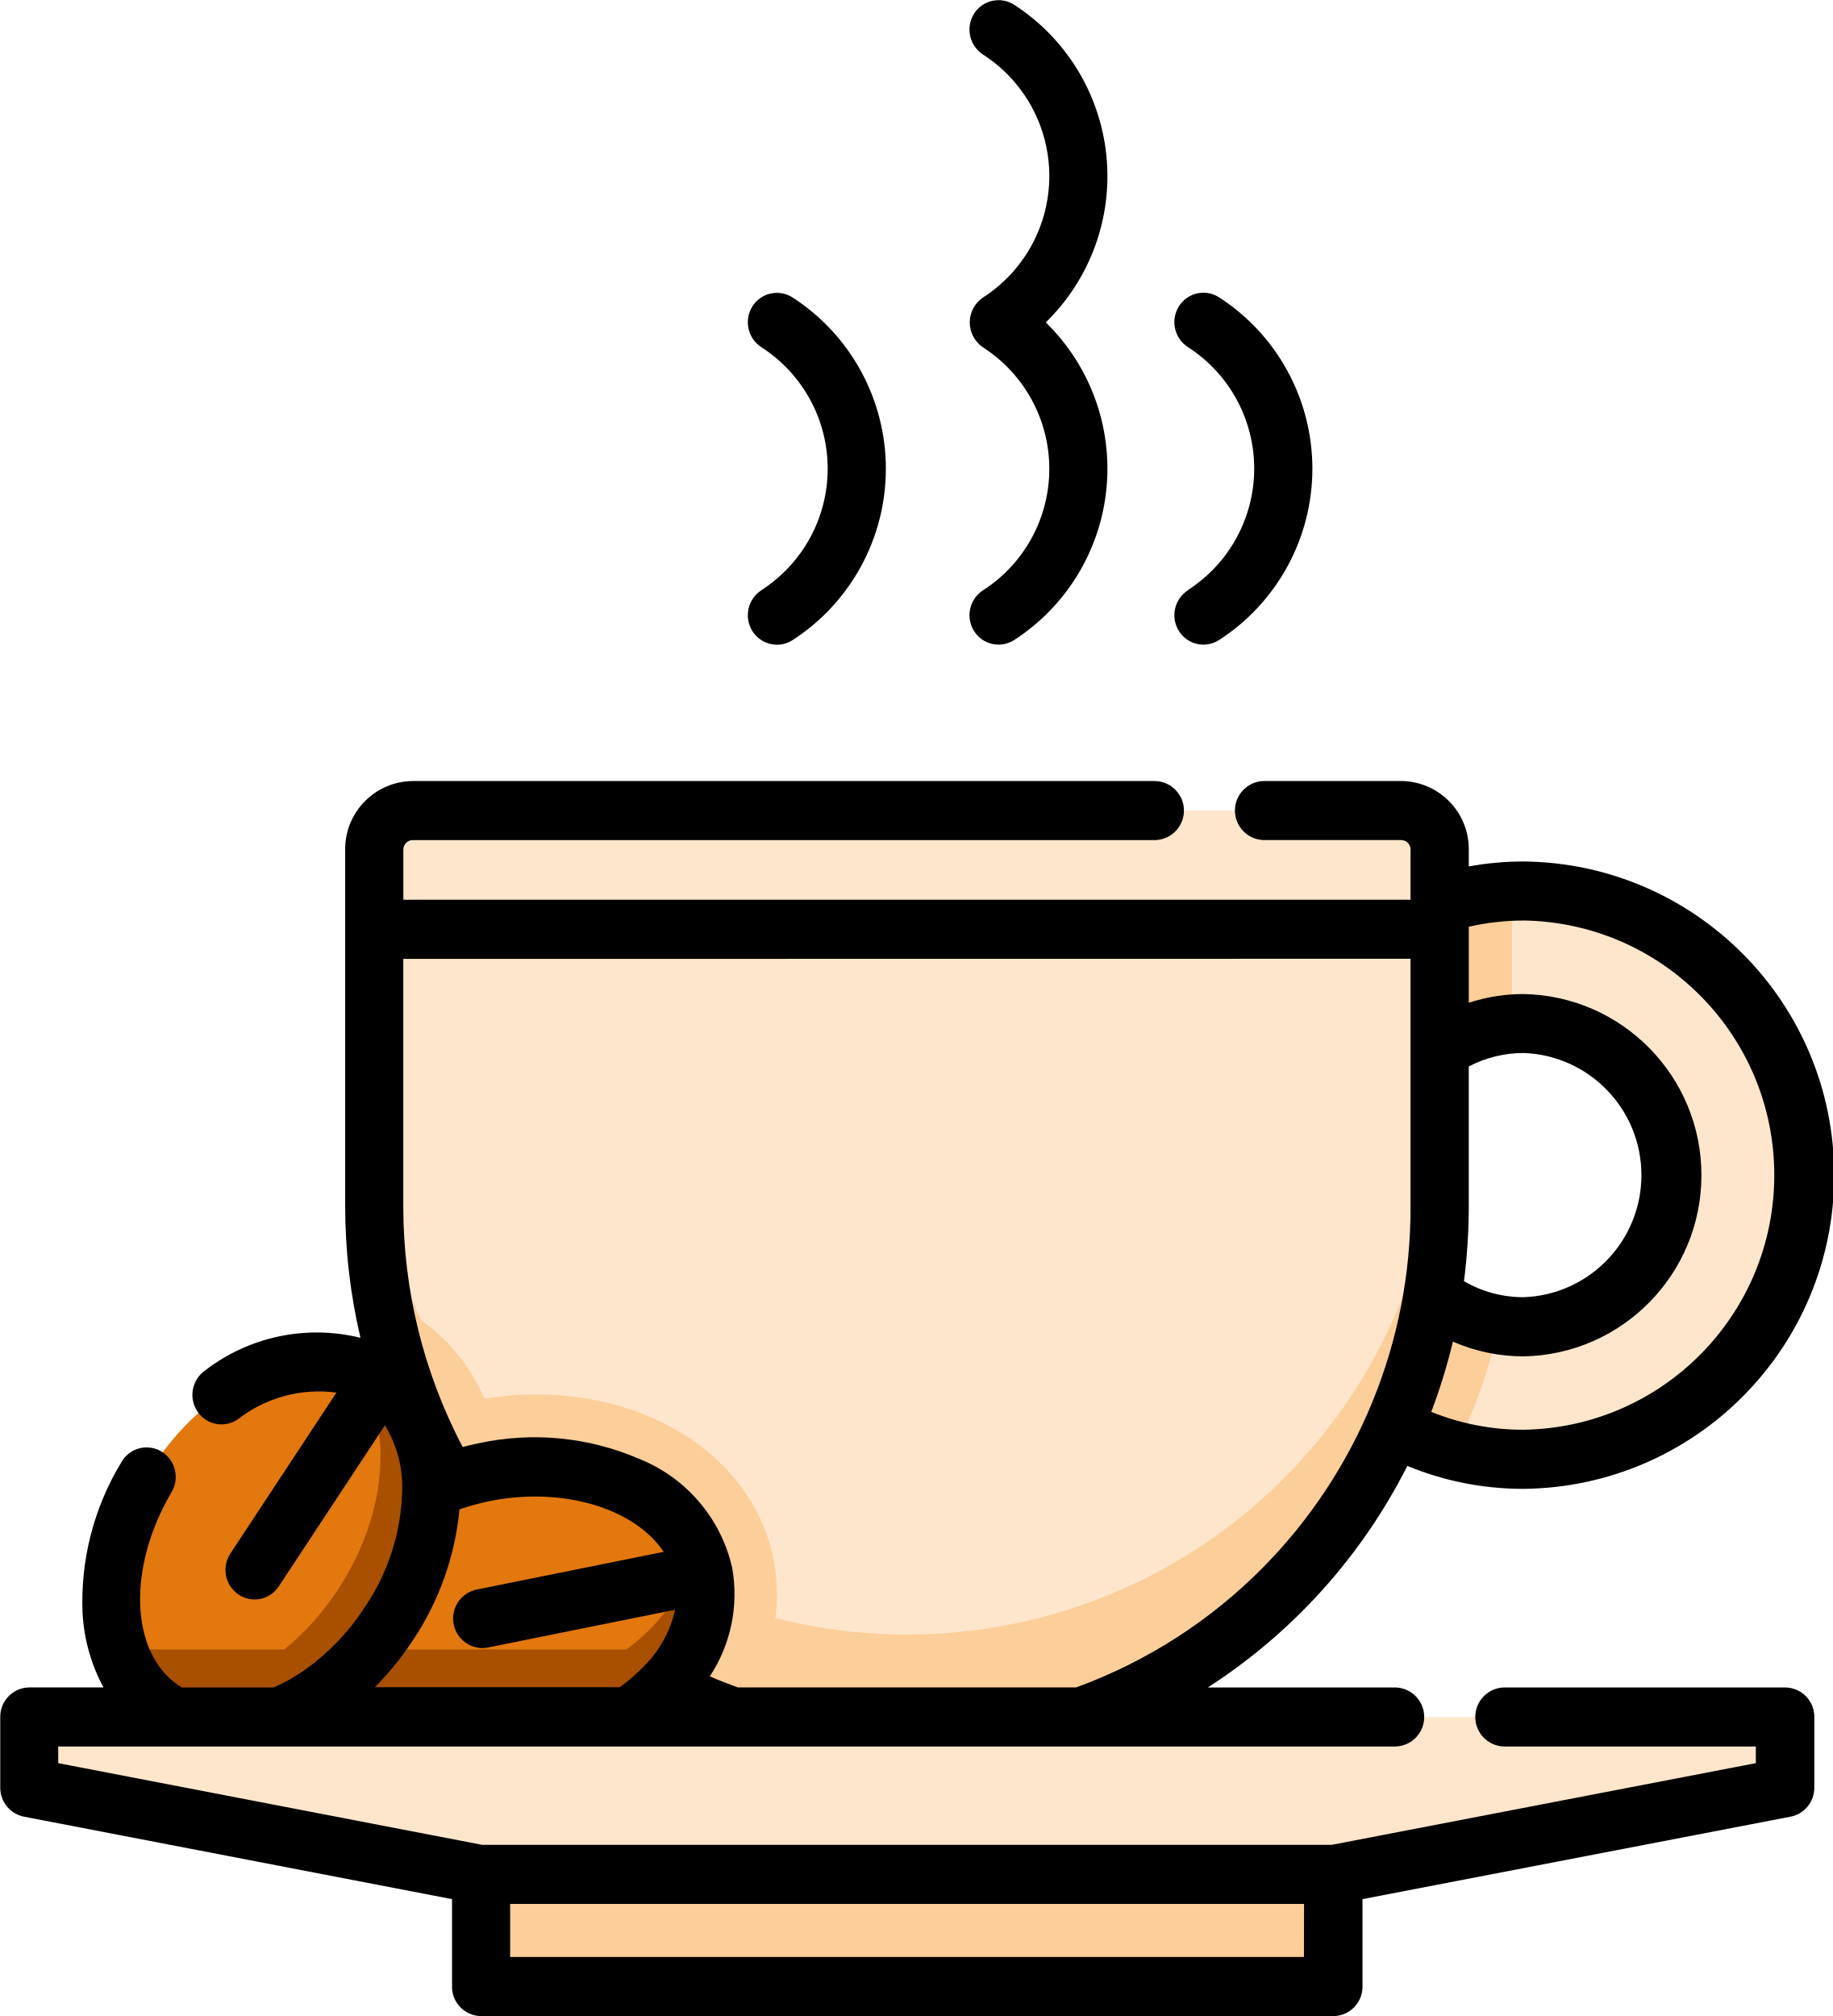
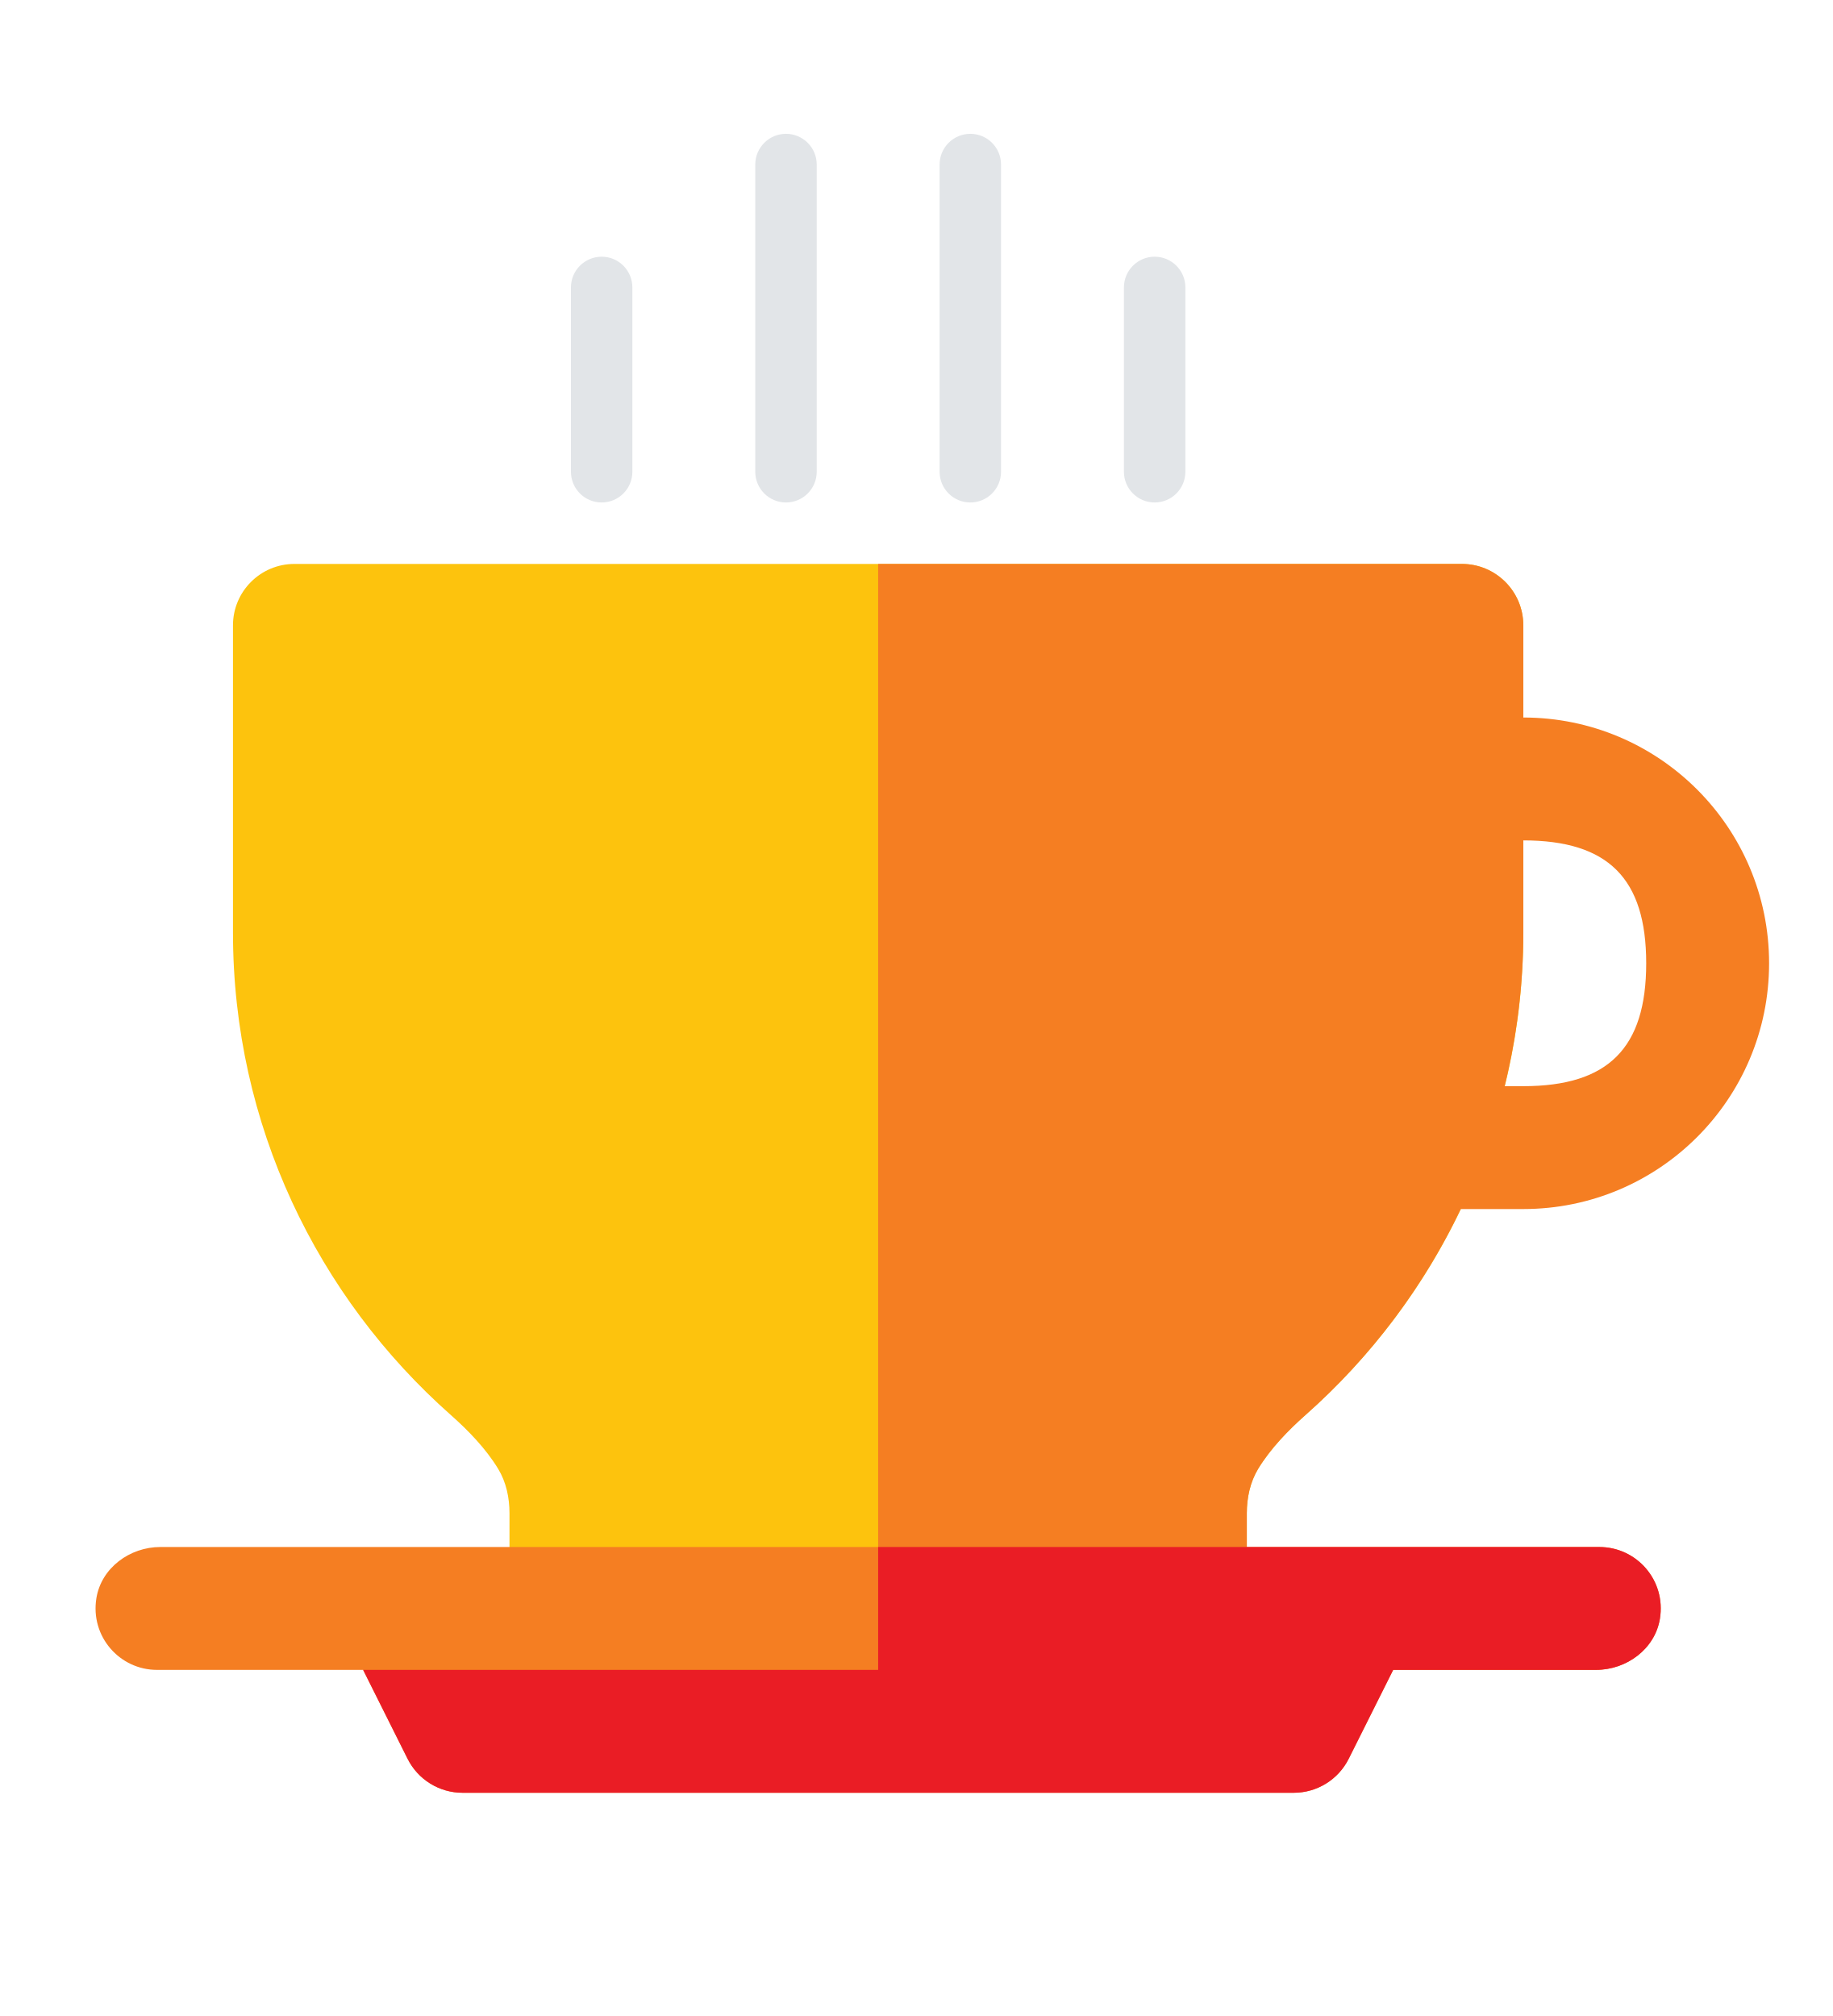
- <svg xmlns="http://www.w3.org/2000/svg" width="60" height="66" viewBox="0 0 60 66">
-   <g id="Vector_Smart_Object" data-name="Vector Smart Object" transform="translate(-226 -226.687)">
-     <g id="Group_4" data-name="Group 4">
-       <path id="Path_23" data-name="Path 23" d="M275.876,255.855c-.127,0-.253,0-.378.01a9.321,9.321,0,0,0-1.882,18.31,9.023,9.023,0,0,0,2.26.286,9.3,9.3,0,0,0,0-18.606Zm0,14.268a4.719,4.719,0,0,1-.8-.067,4.973,4.973,0,0,1,.421-9.847c.125-.009.251-.014.378-.014a4.964,4.964,0,0,1,0,9.928Z" fill="#fee6cc" />
-       <path id="Path_24" data-name="Path 24" d="M270.983,265.159a4.944,4.944,0,0,0,4.094,4.9,17.626,17.626,0,0,1-1.461,4.12,9.321,9.321,0,0,1,1.882-18.31v4.344A4.935,4.935,0,0,0,270.983,265.159Z" fill="#fcce99" />
-       <path id="Path_25" data-name="Path 25" d="M273.131,254.5v11.486a17.693,17.693,0,0,1-17.314,17.88A17.2,17.2,0,0,1,250,282.9a17.638,17.638,0,0,1-11.485-13.65,18.005,18.005,0,0,1-.263-3.075V254.5a1.269,1.269,0,0,1,1.259-1.277h32.361A1.269,1.269,0,0,1,273.131,254.5Z" fill="#fee6cc" />
-       <g id="Group_1" data-name="Group 1">
-         <path id="Path_26" data-name="Path 26" d="M250.713,281.783A7.421,7.421,0,0,1,250,282.9a17.639,17.639,0,0,1-11.485-13.65,5.7,5.7,0,0,1,1.221.626,5.979,5.979,0,0,1,2.117,2.6,10.959,10.959,0,0,1,1.7-.137c3.952,0,7.149,2.225,7.772,5.409A6.148,6.148,0,0,1,250.713,281.783Z" fill="#fcce99" />
-         <path id="Path_27" data-name="Path 27" d="M273.131,262.53v3.646a17.441,17.441,0,1,1-34.879,0V262.53a17.441,17.441,0,1,0,34.879,0Z" fill="#fcce99" />
-         <rect id="Rectangle_1" data-name="Rectangle 1" width="27.897" height="4.654" transform="translate(241.743 287.067)" fill="#fcce99" />
-       </g>
-       <path id="Path_28" data-name="Path 28" d="M248.644,280.688a7.15,7.15,0,0,1-5,3.393c-3.477.7-6.7-.788-7.2-3.329,0-.021-.007-.043-.011-.064-.446-2.519,1.959-5.108,5.4-5.8,3.476-.7,6.7.789,7.2,3.329A3.771,3.771,0,0,1,248.644,280.688Z" fill="#e2780e" />
-       <g id="Group_2" data-name="Group 2">
-         <path id="Path_29" data-name="Path 29" d="M248.644,280.688a7.15,7.15,0,0,1-5,3.393c-3.477.7-6.7-.788-7.2-3.329,0-.021-.007-.043-.011-.064Z" fill="#a85000" />
-         <path id="Path_30" data-name="Path 30" d="M243.644,284.081c-3.475.7-6.7-.789-7.194-3.328a3.483,3.483,0,0,1-.046-1.023c1.023,1.939,3.843,2.973,6.852,2.367s5.223-2.657,5.438-4.845a3.413,3.413,0,0,1,.342.963C249.534,280.754,247.12,283.38,243.644,284.081Z" fill="#a85000" />
-       </g>
-       <path id="Path_31" data-name="Path 31" d="M238.716,279.861a9.361,9.361,0,0,1-.615.827c-1.992,2.382-4.879,3.279-6.792,1.98a3.708,3.708,0,0,1-1.431-1.98,7.31,7.31,0,0,1,1.154-6.036c1.969-2.989,5.285-4.245,7.407-2.807S240.685,276.873,238.716,279.861Z" fill="#e2780e" />
-       <g id="Group_3" data-name="Group 3">
-         <path id="Path_32" data-name="Path 32" d="M238.1,280.688c-1.992,2.382-4.879,3.279-6.792,1.98a3.708,3.708,0,0,1-1.431-1.98Z" fill="#a85000" />
-         <path id="Path_33" data-name="Path 33" d="M238.716,279.861c-1.969,2.988-5.286,4.245-7.408,2.807a3.374,3.374,0,0,1-.745-.69c2.075.637,4.79-.654,6.495-3.241s1.841-5.625.468-7.326a3.329,3.329,0,0,1,.913.434C240.561,273.284,240.685,276.873,238.716,279.861Z" fill="#a85000" />
-       </g>
-       <path id="Path_34" data-name="Path 34" d="M226.952,282.9v2.312l14.741,2.84h28l14.741-2.84V282.9Z" fill="#fee6cc" />
-       <path id="Path_35" data-name="Path 35" d="M284.432,281.931h-9.2a.967.967,0,0,0,0,1.933h8.249v.545L269.6,287.083H241.783l-13.877-2.674v-.545h43.783a.967.967,0,0,0,0-1.933h-6.147a18.613,18.613,0,0,0,6.53-7.253,9.9,9.9,0,0,0,3.805.751,10.27,10.27,0,0,0,0-20.539,10.06,10.06,0,0,0-1.793.162V254.5a2.231,2.231,0,0,0-2.213-2.244h-4.507a.967.967,0,0,0,0,1.933h4.507a.308.308,0,0,1,.306.31v1.643H239.205V254.5a.308.308,0,0,1,.306-.31h24.312a.967.967,0,0,0,0-1.933H239.511A2.23,2.23,0,0,0,237.3,254.5v11.677a18.935,18.935,0,0,0,.5,4.307,5.986,5.986,0,0,0-5.087,1.07.976.976,0,0,0-.248,1.344.944.944,0,0,0,1.325.252,4.31,4.31,0,0,1,3.224-.872l-3.471,5.268a.975.975,0,0,0,.262,1.341.944.944,0,0,0,1.322-.266l3.473-5.271a3.816,3.816,0,0,1,.567,2.08h0v.005a7.086,7.086,0,0,1-1.239,3.89,7.538,7.538,0,0,1-1.629,1.791,5.991,5.991,0,0,1-1.342.815h-3.011c-.035-.021-.069-.043-.1-.066-1.587-1.075-1.687-3.856-.229-6.33a.974.974,0,0,0-.328-1.326.945.945,0,0,0-1.307.334,8.791,8.791,0,0,0-1.279,4.948,5.759,5.759,0,0,0,.685,2.439h-2.427a.96.96,0,0,0-.953.968v2.312a.964.964,0,0,0,.775.951l14.015,2.7v2.862a.96.96,0,0,0,.953.967h27.9a.96.96,0,0,0,.953-.967v-2.862l14.016-2.7a.965.965,0,0,0,.776-.951V282.9A.96.96,0,0,0,284.432,281.931ZM274.084,261.6a3.877,3.877,0,0,1,1.793-.44,4,4,0,0,1,0,7.995,3.865,3.865,0,0,1-1.951-.525,19.213,19.213,0,0,0,.157-2.455V261.6Zm1.793-4.778a8.337,8.337,0,0,1,0,16.672,8.027,8.027,0,0,1-3.022-.585,18.83,18.83,0,0,0,.709-2.3,5.76,5.76,0,0,0,2.313.483,5.932,5.932,0,0,0,0-11.862,5.765,5.765,0,0,0-1.793.285v-2.488A8.086,8.086,0,0,1,275.877,256.823Zm-3.7,1.253v8.1A16.741,16.741,0,0,1,267.35,278a16.574,16.574,0,0,1-6.117,3.929H250.152c-.307-.112-.613-.23-.915-.361a4.888,4.888,0,0,0,.735-3.539v0l0-.005a5.043,5.043,0,0,0-3.018-3.565,8.643,8.643,0,0,0-5.3-.519q-.257.052-.508.118a16.907,16.907,0,0,1-1.943-7.879v-8.1ZM239.508,280.4a9.283,9.283,0,0,0,1.534-4.3,7.845,7.845,0,0,1,.985-.269c2.425-.489,4.764.252,5.7,1.66l-6.125,1.236a.968.968,0,0,0,.185,1.915.915.915,0,0,0,.187-.019l6.128-1.236a3.765,3.765,0,0,1-1.031,1.859l0,0a5.76,5.76,0,0,1-.785.677h-8.014A9.7,9.7,0,0,0,239.508,280.4Zm29.179,10.355H242.7v-1.738h25.991Z" />
-       <path id="Path_36" data-name="Path 36" d="M258.185,246.009a.974.974,0,0,0-.3,1.333.945.945,0,0,0,1.314.3,6.684,6.684,0,0,0,1.036-10.4,6.684,6.684,0,0,0-1.036-10.4.945.945,0,0,0-1.315.3.975.975,0,0,0,.3,1.333,4.729,4.729,0,0,1,0,7.95.984.984,0,0,0,0,1.636,4.729,4.729,0,0,1,0,7.95Z" />
-       <path id="Path_37" data-name="Path 37" d="M264.892,246.009a.974.974,0,0,0-.3,1.333.945.945,0,0,0,1.314.3,6.678,6.678,0,0,0,0-11.223.946.946,0,0,0-1.314.3.974.974,0,0,0,.3,1.333,4.729,4.729,0,0,1,0,7.95Z" />
-       <path id="Path_38" data-name="Path 38" d="M250.928,246.009a.976.976,0,0,0-.3,1.333.949.949,0,0,0,.808.452.937.937,0,0,0,.506-.148,6.677,6.677,0,0,0,0-11.223.946.946,0,0,0-1.314.3.975.975,0,0,0,.3,1.333,4.728,4.728,0,0,1,0,7.95Z" />
-     </g>
+ <svg xmlns="http://www.w3.org/2000/svg" width="100%" height="100%" viewBox="0 0 60 66" version="1.1" xml:space="preserve" style="fill-rule:evenodd;clip-rule:evenodd;stroke-linejoin:round;stroke-miterlimit:2;">
+   <g id="Group_4">
+     <path d="M47.858,18.462l-38.219,0c-1.111,0 -2.012,0.9 -2.012,2.011l0,10.058c0,6.293 2.765,11.93 7.135,15.797c0.559,0.495 1.144,1.095 1.547,1.761c0.263,0.434 0.37,0.945 0.37,1.451l0,3.117l24.138,0l0,-3.117c0,-0.506 0.108,-1.017 0.37,-1.451c0.405,-0.666 0.988,-1.266 1.547,-1.761c4.37,-3.867 7.135,-9.504 7.135,-15.797l0,-10.058c0,-1.111 -0.9,-2.011 -2.011,-2.011" style="fill:#fdc30d;fill-rule:nonzero;" />
+     <path d="M49.869,35.559l-0.612,0c0.395,-1.611 0.612,-3.293 0.612,-5.028l0,-3.018c2.778,0 4.023,1.246 4.023,4.023c0,2.778 -1.245,4.023 -4.023,4.023m0,-12.069l0,-3.017c0,-1.111 -0.901,-2.011 -2.011,-2.011l-19.11,0l0,34.195l12.069,0l0,-3.117c0,-0.506 0.108,-1.017 0.37,-1.452c0.405,-0.665 0.988,-1.265 1.547,-1.76c2.118,-1.875 3.854,-4.167 5.086,-6.746l2.049,0c4.444,0 8.046,-3.602 8.046,-8.046c0,-4.443 -3.602,-8.046 -8.046,-8.046" style="fill:#f57e22;fill-rule:nonzero;" />
+     <path d="M25.731,16.45c-0.555,0 -1.006,-0.45 -1.006,-1.006l0,-10.057c0,-0.555 0.451,-1.006 1.006,-1.006c0.555,0 1.006,0.451 1.006,1.006l0,10.057c0,0.556 -0.451,1.006 -1.006,1.006" style="fill:#e2e5e8;fill-rule:nonzero;" />
+     <path d="M31.766,16.45c-0.556,0 -1.006,-0.45 -1.006,-1.006l0,-10.057c0,-0.555 0.45,-1.006 1.006,-1.006c0.555,0 1.005,0.451 1.005,1.006l0,10.057c0,0.556 -0.45,1.006 -1.005,1.006" style="fill:#e2e5e8;fill-rule:nonzero;" />
+     <path d="M37.8,16.45c-0.555,0 -1.006,-0.45 -1.006,-1.006l0,-6.034c0,-0.555 0.451,-1.006 1.006,-1.006c0.555,0 1.006,0.451 1.006,1.006l0,6.034c0,0.556 -0.451,1.006 -1.006,1.006" style="fill:#e2e5e8;fill-rule:nonzero;" />
+     <path d="M19.697,16.45c-0.556,0 -1.006,-0.45 -1.006,-1.006l0,-6.034c0,-0.555 0.45,-1.006 1.006,-1.006c0.555,0 1.005,0.451 1.005,1.006l0,6.034c0,0.556 -0.45,1.006 -1.005,1.006" style="fill:#e2e5e8;fill-rule:nonzero;" />
+     <path d="M52.357,50.646l-47.107,0c-1.001,0 -1.932,0.683 -2.094,1.672c-0.206,1.26 0.763,2.351 1.984,2.351l6.748,0l1.455,2.91c0.341,0.682 1.038,1.113 1.799,1.113l27.212,0c0.761,0 1.458,-0.431 1.799,-1.113l1.456,-2.91l6.64,0c1.002,0 1.93,-0.685 2.092,-1.674c0.205,-1.26 -0.762,-2.349 -1.984,-2.349" style="fill:#f57e22;fill-rule:nonzero;" />
+     <path d="M52.357,50.646l-23.609,0l0,4.023l-16.86,0l1.455,2.91c0.341,0.682 1.038,1.113 1.799,1.113l27.212,0c0.761,0 1.458,-0.431 1.799,-1.113l1.456,-2.91l6.64,0c1.002,0 1.931,-0.685 2.092,-1.674c0.205,-1.26 -0.762,-2.349 -1.984,-2.349" style="fill:#ea1d25;fill-rule:nonzero;" />
  </g>
</svg>
